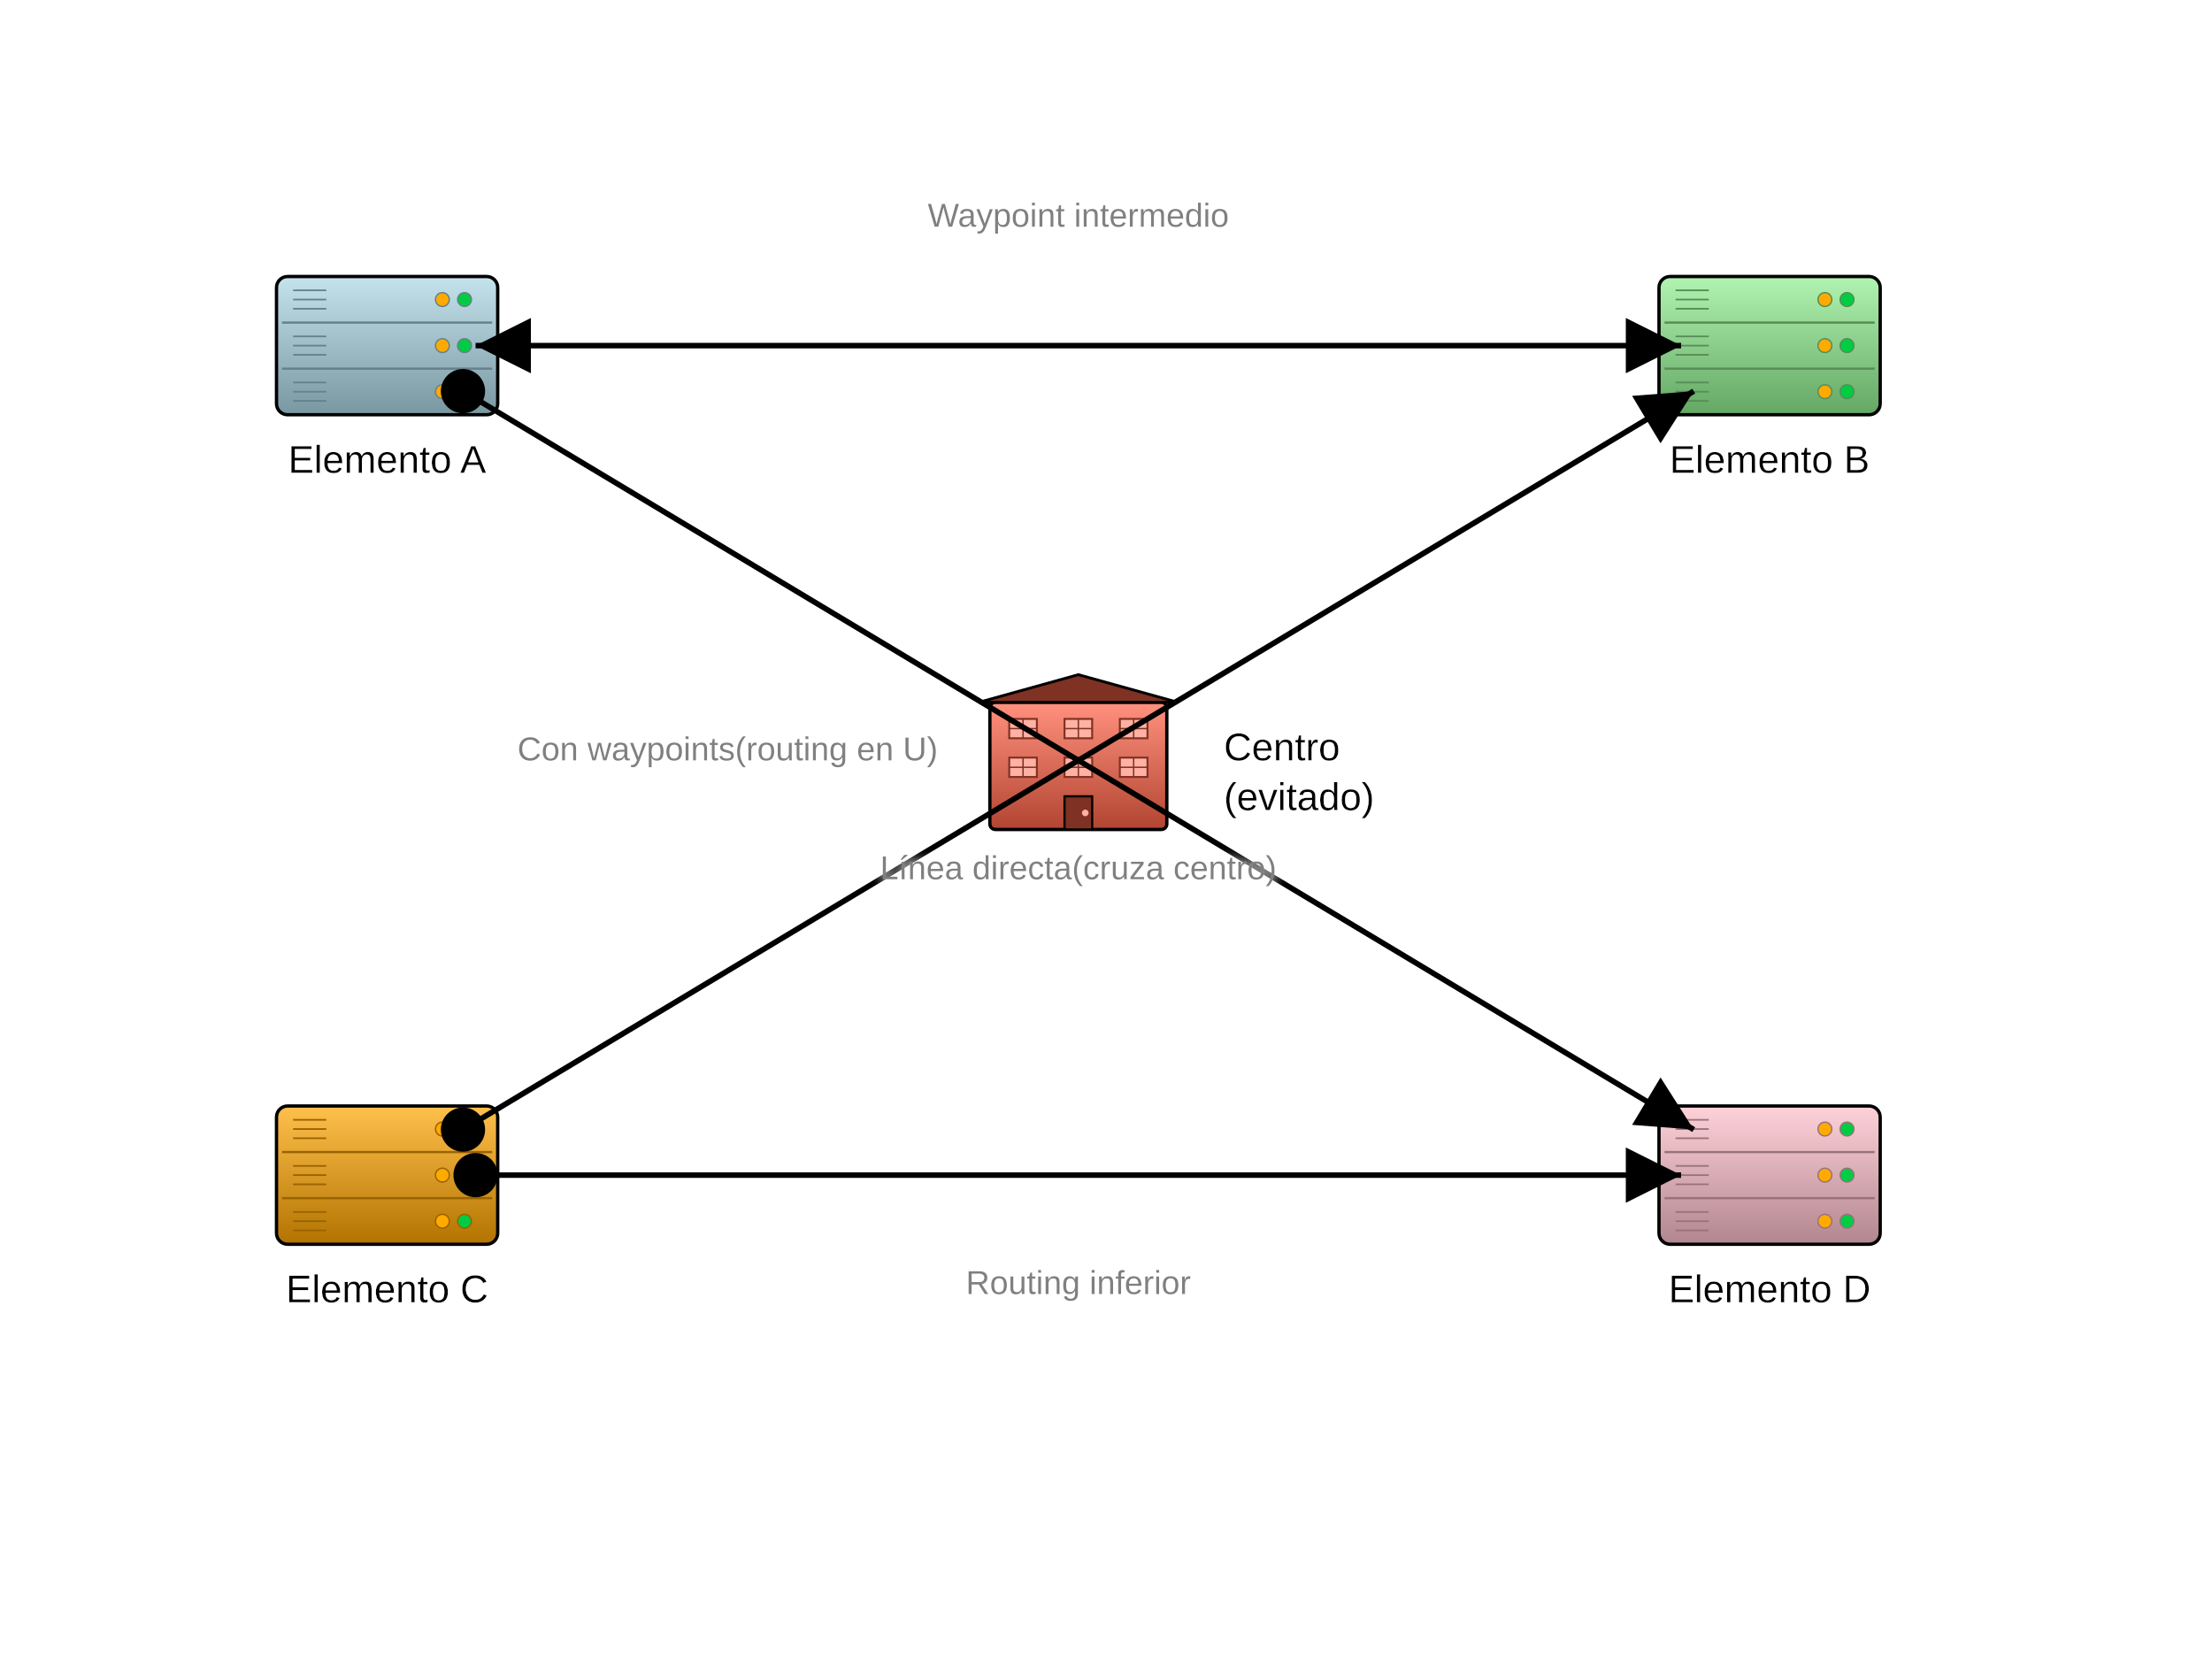
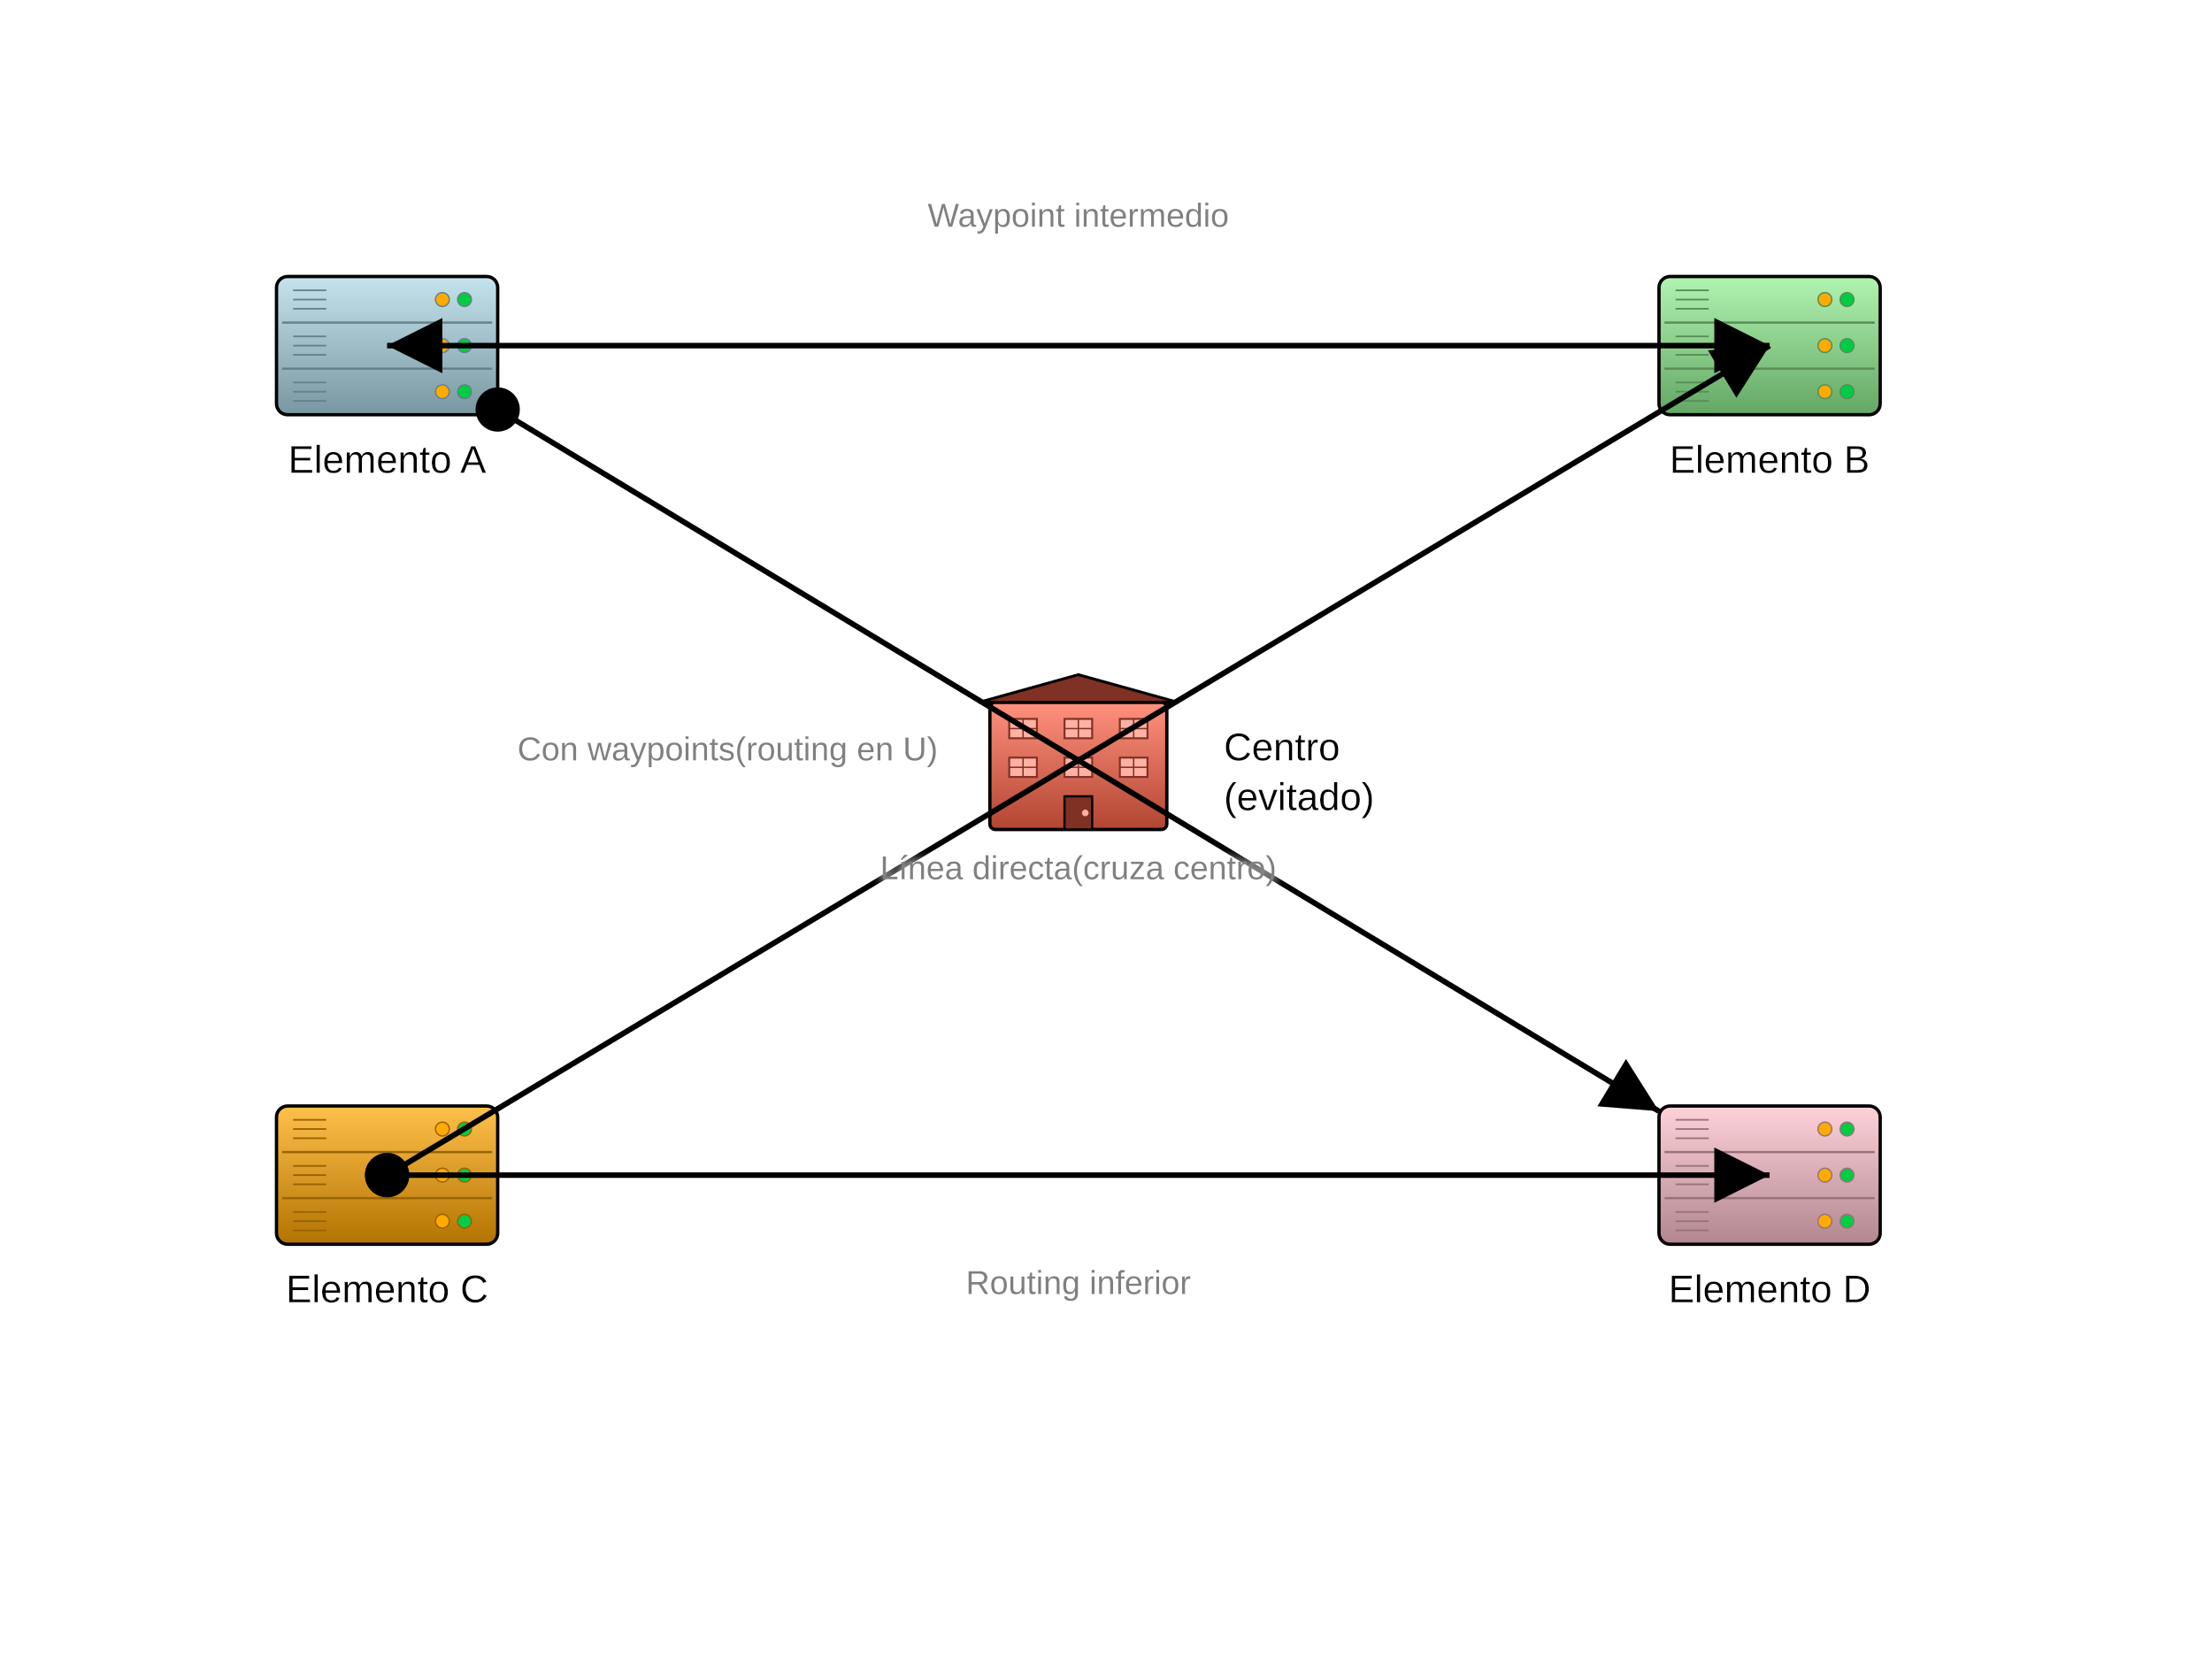
<svg xmlns="http://www.w3.org/2000/svg" baseProfile="full" height="600" version="1.1" viewBox="0,0,800,600" width="800">
  <defs>
    <filter height="140%" id="text-glow" width="140%" x="-20%" y="-20%">
      <feGaussianBlur in="SourceGraphic" result="blur" stdDeviation="2" />
      <feFlood flood-color="white" flood-opacity="1" result="color" />
      <feComposite in="color" in2="blur" operator="in" result="shadow" />
      <feMerge>
        <feMergeNode in="shadow" />
        <feMergeNode in="shadow" />
        <feMergeNode in="SourceGraphic" />
      </feMerge>
    </filter>
    <marker id="arrow-end" markerHeight="10" markerWidth="10" orient="auto" refX="10" refY="5">
      <path d="M 0 0 L 10 5 L 0 10 z" fill="black" />
    </marker>
    <marker id="arrow-start" markerHeight="10" markerWidth="10" orient="auto" refX="0" refY="5">
      <path d="M 10 0 L 0 5 L 10 10 z" fill="black" />
    </marker>
    <marker id="circle-start" markerHeight="10" markerWidth="10" orient="auto" refX="5" refY="5">
      <circle cx="5" cy="5" fill="black" r="4" />
    </marker>
    <marker id="circle-end" markerHeight="10" markerWidth="10" orient="auto" refX="5" refY="5">
      <circle cx="5" cy="5" fill="black" r="4" />
    </marker>
    <linearGradient id="gradient-a" x1="0%" x2="0%" y1="0%" y2="100%">
      <stop offset="0%" stop-color="#c5e3ed" />
      <stop offset="100%" stop-color="#7997a1" />
    </linearGradient>
    <linearGradient id="gradient-b" x1="0%" x2="0%" y1="0%" y2="100%">
      <stop offset="0%" stop-color="#b1f3b1" />
      <stop offset="100%" stop-color="#64a664" />
    </linearGradient>
    <linearGradient id="gradient-c" x1="0%" x2="0%" y1="0%" y2="100%">
      <stop offset="0%" stop-color="#ffc04c" />
      <stop offset="100%" stop-color="#b27300" />
    </linearGradient>
    <linearGradient id="gradient-d" x1="0%" x2="0%" y1="0%" y2="100%">
      <stop offset="0%" stop-color="#ffd2da" />
      <stop offset="100%" stop-color="#b2868e" />
    </linearGradient>
    <linearGradient id="gradient-center" x1="0%" x2="0%" y1="0%" y2="100%">
      <stop offset="0%" stop-color="#ff917e" />
      <stop offset="100%" stop-color="#b24531" />
    </linearGradient>
  </defs>
  <g id="a">
    <rect fill="url(#gradient-a)" height="50" rx="4" ry="4" stroke="black" stroke-width="1.2" width="80" x="100" y="100" />
    <line stroke="#67818a" stroke-width="0.8" x1="102" x2="178" y1="116.667" y2="116.667" />
    <line stroke="#67818a" stroke-width="0.8" x1="102" x2="178" y1="133.333" y2="133.333" />
    <circle cx="168" cy="108.333" fill="#00cc44" r="2.5" stroke="#67818a" stroke-width="0.5" />
    <circle cx="160" cy="108.333" fill="#ffaa00" r="2.5" stroke="#67818a" stroke-width="0.5" />
    <circle cx="168" cy="125.0" fill="#00cc44" r="2.5" stroke="#67818a" stroke-width="0.5" />
    <circle cx="160" cy="125.0" fill="#ffaa00" r="2.5" stroke="#67818a" stroke-width="0.5" />
    <circle cx="168" cy="141.667" fill="#00cc44" r="2.5" stroke="#67818a" stroke-width="0.5" />
    <circle cx="160" cy="141.667" fill="#ffaa00" r="2.5" stroke="#67818a" stroke-width="0.5" />
    <line stroke="#67818a" stroke-width="0.6" x1="106" x2="118" y1="105.0" y2="105.0" />
    <line stroke="#67818a" stroke-width="0.6" x1="106" x2="118" y1="108.333" y2="108.333" />
    <line stroke="#67818a" stroke-width="0.6" x1="106" x2="118" y1="111.667" y2="111.667" />
    <line stroke="#67818a" stroke-width="0.6" x1="106" x2="118" y1="121.667" y2="121.667" />
    <line stroke="#67818a" stroke-width="0.6" x1="106" x2="118" y1="125.0" y2="125.0" />
    <line stroke="#67818a" stroke-width="0.6" x1="106" x2="118" y1="128.333" y2="128.333" />
    <line stroke="#67818a" stroke-width="0.6" x1="106" x2="118" y1="138.333" y2="138.333" />
    <line stroke="#67818a" stroke-width="0.6" x1="106" x2="118" y1="141.667" y2="141.667" />
    <line stroke="#67818a" stroke-width="0.6" x1="106" x2="118" y1="145.0" y2="145.0" />
  </g>
  <g id="b">
    <rect fill="url(#gradient-b)" height="50" rx="4" ry="4" stroke="black" stroke-width="1.2" width="80" x="600" y="100" />
    <line stroke="#568e56" stroke-width="0.8" x1="602" x2="678" y1="116.667" y2="116.667" />
    <line stroke="#568e56" stroke-width="0.8" x1="602" x2="678" y1="133.333" y2="133.333" />
    <circle cx="668" cy="108.333" fill="#00cc44" r="2.5" stroke="#568e56" stroke-width="0.5" />
    <circle cx="660" cy="108.333" fill="#ffaa00" r="2.5" stroke="#568e56" stroke-width="0.5" />
    <circle cx="668" cy="125.0" fill="#00cc44" r="2.5" stroke="#568e56" stroke-width="0.5" />
    <circle cx="660" cy="125.0" fill="#ffaa00" r="2.5" stroke="#568e56" stroke-width="0.5" />
    <circle cx="668" cy="141.667" fill="#00cc44" r="2.5" stroke="#568e56" stroke-width="0.5" />
    <circle cx="660" cy="141.667" fill="#ffaa00" r="2.5" stroke="#568e56" stroke-width="0.5" />
    <line stroke="#568e56" stroke-width="0.6" x1="606" x2="618" y1="105.0" y2="105.0" />
    <line stroke="#568e56" stroke-width="0.6" x1="606" x2="618" y1="108.333" y2="108.333" />
    <line stroke="#568e56" stroke-width="0.6" x1="606" x2="618" y1="111.667" y2="111.667" />
    <line stroke="#568e56" stroke-width="0.6" x1="606" x2="618" y1="121.667" y2="121.667" />
    <line stroke="#568e56" stroke-width="0.6" x1="606" x2="618" y1="125.0" y2="125.0" />
    <line stroke="#568e56" stroke-width="0.6" x1="606" x2="618" y1="128.333" y2="128.333" />
    <line stroke="#568e56" stroke-width="0.6" x1="606" x2="618" y1="138.333" y2="138.333" />
    <line stroke="#568e56" stroke-width="0.6" x1="606" x2="618" y1="141.667" y2="141.667" />
    <line stroke="#568e56" stroke-width="0.6" x1="606" x2="618" y1="145.0" y2="145.0" />
  </g>
  <g id="c">
    <rect fill="url(#gradient-c)" height="50" rx="4" ry="4" stroke="black" stroke-width="1.2" width="80" x="100" y="400" />
    <line stroke="#996300" stroke-width="0.8" x1="102" x2="178" y1="416.667" y2="416.667" />
    <line stroke="#996300" stroke-width="0.8" x1="102" x2="178" y1="433.333" y2="433.333" />
    <circle cx="168" cy="408.333" fill="#00cc44" r="2.5" stroke="#996300" stroke-width="0.5" />
    <circle cx="160" cy="408.333" fill="#ffaa00" r="2.5" stroke="#996300" stroke-width="0.5" />
    <circle cx="168" cy="425.0" fill="#00cc44" r="2.5" stroke="#996300" stroke-width="0.5" />
    <circle cx="160" cy="425.0" fill="#ffaa00" r="2.5" stroke="#996300" stroke-width="0.5" />
    <circle cx="168" cy="441.667" fill="#00cc44" r="2.5" stroke="#996300" stroke-width="0.5" />
    <circle cx="160" cy="441.667" fill="#ffaa00" r="2.5" stroke="#996300" stroke-width="0.5" />
    <line stroke="#996300" stroke-width="0.6" x1="106" x2="118" y1="405.0" y2="405.0" />
    <line stroke="#996300" stroke-width="0.6" x1="106" x2="118" y1="408.333" y2="408.333" />
    <line stroke="#996300" stroke-width="0.6" x1="106" x2="118" y1="411.667" y2="411.667" />
    <line stroke="#996300" stroke-width="0.6" x1="106" x2="118" y1="421.667" y2="421.667" />
    <line stroke="#996300" stroke-width="0.6" x1="106" x2="118" y1="425.0" y2="425.0" />
    <line stroke="#996300" stroke-width="0.6" x1="106" x2="118" y1="428.333" y2="428.333" />
    <line stroke="#996300" stroke-width="0.6" x1="106" x2="118" y1="438.333" y2="438.333" />
    <line stroke="#996300" stroke-width="0.6" x1="106" x2="118" y1="441.667" y2="441.667" />
    <line stroke="#996300" stroke-width="0.6" x1="106" x2="118" y1="445.0" y2="445.0" />
  </g>
  <g id="d">
    <rect fill="url(#gradient-d)" height="50" rx="4" ry="4" stroke="black" stroke-width="1.2" width="80" x="600" y="400" />
    <line stroke="#997379" stroke-width="0.8" x1="602" x2="678" y1="416.667" y2="416.667" />
    <line stroke="#997379" stroke-width="0.8" x1="602" x2="678" y1="433.333" y2="433.333" />
    <circle cx="668" cy="408.333" fill="#00cc44" r="2.5" stroke="#997379" stroke-width="0.5" />
    <circle cx="660" cy="408.333" fill="#ffaa00" r="2.5" stroke="#997379" stroke-width="0.5" />
    <circle cx="668" cy="425.0" fill="#00cc44" r="2.5" stroke="#997379" stroke-width="0.5" />
    <circle cx="660" cy="425.0" fill="#ffaa00" r="2.5" stroke="#997379" stroke-width="0.5" />
    <circle cx="668" cy="441.667" fill="#00cc44" r="2.5" stroke="#997379" stroke-width="0.5" />
    <circle cx="660" cy="441.667" fill="#ffaa00" r="2.5" stroke="#997379" stroke-width="0.5" />
    <line stroke="#997379" stroke-width="0.6" x1="606" x2="618" y1="405.0" y2="405.0" />
    <line stroke="#997379" stroke-width="0.6" x1="606" x2="618" y1="408.333" y2="408.333" />
    <line stroke="#997379" stroke-width="0.6" x1="606" x2="618" y1="411.667" y2="411.667" />
    <line stroke="#997379" stroke-width="0.6" x1="606" x2="618" y1="421.667" y2="421.667" />
    <line stroke="#997379" stroke-width="0.6" x1="606" x2="618" y1="425.0" y2="425.0" />
    <line stroke="#997379" stroke-width="0.6" x1="606" x2="618" y1="428.333" y2="428.333" />
    <line stroke="#997379" stroke-width="0.6" x1="606" x2="618" y1="438.333" y2="438.333" />
    <line stroke="#997379" stroke-width="0.6" x1="606" x2="618" y1="441.667" y2="441.667" />
    <line stroke="#997379" stroke-width="0.6" x1="606" x2="618" y1="445.0" y2="445.0" />
  </g>
  <g id="center">
    <rect fill="url(#gradient-center)" height="46" rx="2" ry="2" stroke="black" stroke-width="1.2" width="64" x="358" y="254" />
    <polygon fill="#7f3123" points="354,254 390.0,244 426,254" stroke="black" stroke-width="1.0" />
    <rect fill="#ffb1a3" height="7" stroke="#7f3123" stroke-width="0.7" width="10" x="365" y="260" />
    <line stroke="#7f3123" stroke-width="0.5" x1="370.0" x2="370.0" y1="260" y2="267" />
    <line stroke="#7f3123" stroke-width="0.5" x1="365" x2="375" y1="263.5" y2="263.5" />
    <rect fill="#ffb1a3" height="7" stroke="#7f3123" stroke-width="0.7" width="10" x="385" y="260" />
    <line stroke="#7f3123" stroke-width="0.5" x1="390.0" x2="390.0" y1="260" y2="267" />
    <line stroke="#7f3123" stroke-width="0.5" x1="385" x2="395" y1="263.5" y2="263.5" />
    <rect fill="#ffb1a3" height="7" stroke="#7f3123" stroke-width="0.7" width="10" x="405" y="260" />
    <line stroke="#7f3123" stroke-width="0.5" x1="410.0" x2="410.0" y1="260" y2="267" />
    <line stroke="#7f3123" stroke-width="0.5" x1="405" x2="415" y1="263.5" y2="263.5" />
    <rect fill="#ffb1a3" height="7" stroke="#7f3123" stroke-width="0.7" width="10" x="365" y="274" />
    <line stroke="#7f3123" stroke-width="0.5" x1="370.0" x2="370.0" y1="274" y2="281" />
    <line stroke="#7f3123" stroke-width="0.5" x1="365" x2="375" y1="277.5" y2="277.5" />
    <rect fill="#ffb1a3" height="7" stroke="#7f3123" stroke-width="0.7" width="10" x="385" y="274" />
    <line stroke="#7f3123" stroke-width="0.5" x1="390.0" x2="390.0" y1="274" y2="281" />
    <line stroke="#7f3123" stroke-width="0.5" x1="385" x2="395" y1="277.5" y2="277.5" />
    <rect fill="#ffb1a3" height="7" stroke="#7f3123" stroke-width="0.7" width="10" x="405" y="274" />
    <line stroke="#7f3123" stroke-width="0.5" x1="410.0" x2="410.0" y1="274" y2="281" />
    <line stroke="#7f3123" stroke-width="0.5" x1="405" x2="415" y1="277.5" y2="277.5" />
    <rect fill="#7f3123" height="12" stroke="black" stroke-width="0.8" width="10" x="385.0" y="288" />
    <circle cx="392.5" cy="294.0" fill="#ffb1a3" r="1.2" />
  </g>
-   <line marker-end="url(#arrow-end)" marker-start="url(#circle-start)" stroke="black" stroke-width="2" x1="167.44" x2="612.56" y1="141.464" y2="408.536" />
-   <polyline fill="none" marker-end="url(#arrow-end)" marker-start="url(#circle-start)" points="167.44,408.536 612.56,141.464" stroke="black" stroke-width="2" />
-   <polyline fill="none" marker-end="url(#arrow-end)" marker-start="url(#arrow-start)" points="172.0,125.0 608.0,125.0" stroke="black" stroke-width="2" />
-   <polyline fill="none" marker-end="url(#arrow-end)" marker-start="url(#circle-start)" points="172.0,425.0 608.0,425.0" stroke="black" stroke-width="2" />
+   <line marker-end="url(#arrow-end)" marker-start="url(#circle-start)" stroke="black" stroke-width="2" x1="180.0" x2="600.0" y1="148.1" y2="401.9" />
+   <polyline fill="none" marker-end="url(#arrow-end)" marker-start="url(#circle-start)" points="140.0,425.0 640.0,125.0" stroke="black" stroke-width="2" />
+   <polyline fill="none" marker-end="url(#arrow-end)" marker-start="url(#arrow-start)" points="140.0,125.0 640.0,125.0" stroke="black" stroke-width="2" />
+   <polyline fill="none" marker-end="url(#arrow-end)" marker-start="url(#circle-start)" points="140.0,425.0 640.0,425.0" stroke="black" stroke-width="2" />
  <text fill="black" filter="url(#text-glow)" font-family="Arial, sans-serif" font-size="14px" text-anchor="middle" x="140.0" y="171.0">Elemento A</text>
  <text fill="black" filter="url(#text-glow)" font-family="Arial, sans-serif" font-size="14px" text-anchor="middle" x="640.0" y="171.0">Elemento B</text>
  <text fill="black" filter="url(#text-glow)" font-family="Arial, sans-serif" font-size="14px" text-anchor="middle" x="140.0" y="471.0">Elemento C</text>
  <text fill="black" filter="url(#text-glow)" font-family="Arial, sans-serif" font-size="14px" text-anchor="middle" x="640.0" y="471.0">Elemento D</text>
  <text fill="black" filter="url(#text-glow)" font-family="Arial, sans-serif" font-size="14px" text-anchor="start" x="442.6" y="275.0">Centro</text>
  <text fill="black" filter="url(#text-glow)" font-family="Arial, sans-serif" font-size="14px" text-anchor="start" x="442.6" y="293.0">(evitado)</text>
  <text fill="gray" filter="url(#text-glow)" font-family="Arial, sans-serif" font-size="12px" text-anchor="middle" x="390.0" y="318.0">Línea directa
(cruza centro)</text>
  <text fill="gray" filter="url(#text-glow)" font-family="Arial, sans-serif" font-size="12px" text-anchor="end" x="339.2" y="275.0">Con waypoints
(routing en U)</text>
  <text fill="gray" filter="url(#text-glow)" font-family="Arial, sans-serif" font-size="12px" text-anchor="middle" x="390.0" y="82.0">Waypoint intermedio</text>
  <text fill="gray" filter="url(#text-glow)" font-family="Arial, sans-serif" font-size="12px" text-anchor="middle" x="390.0" y="468.0">Routing inferior</text>
</svg>
